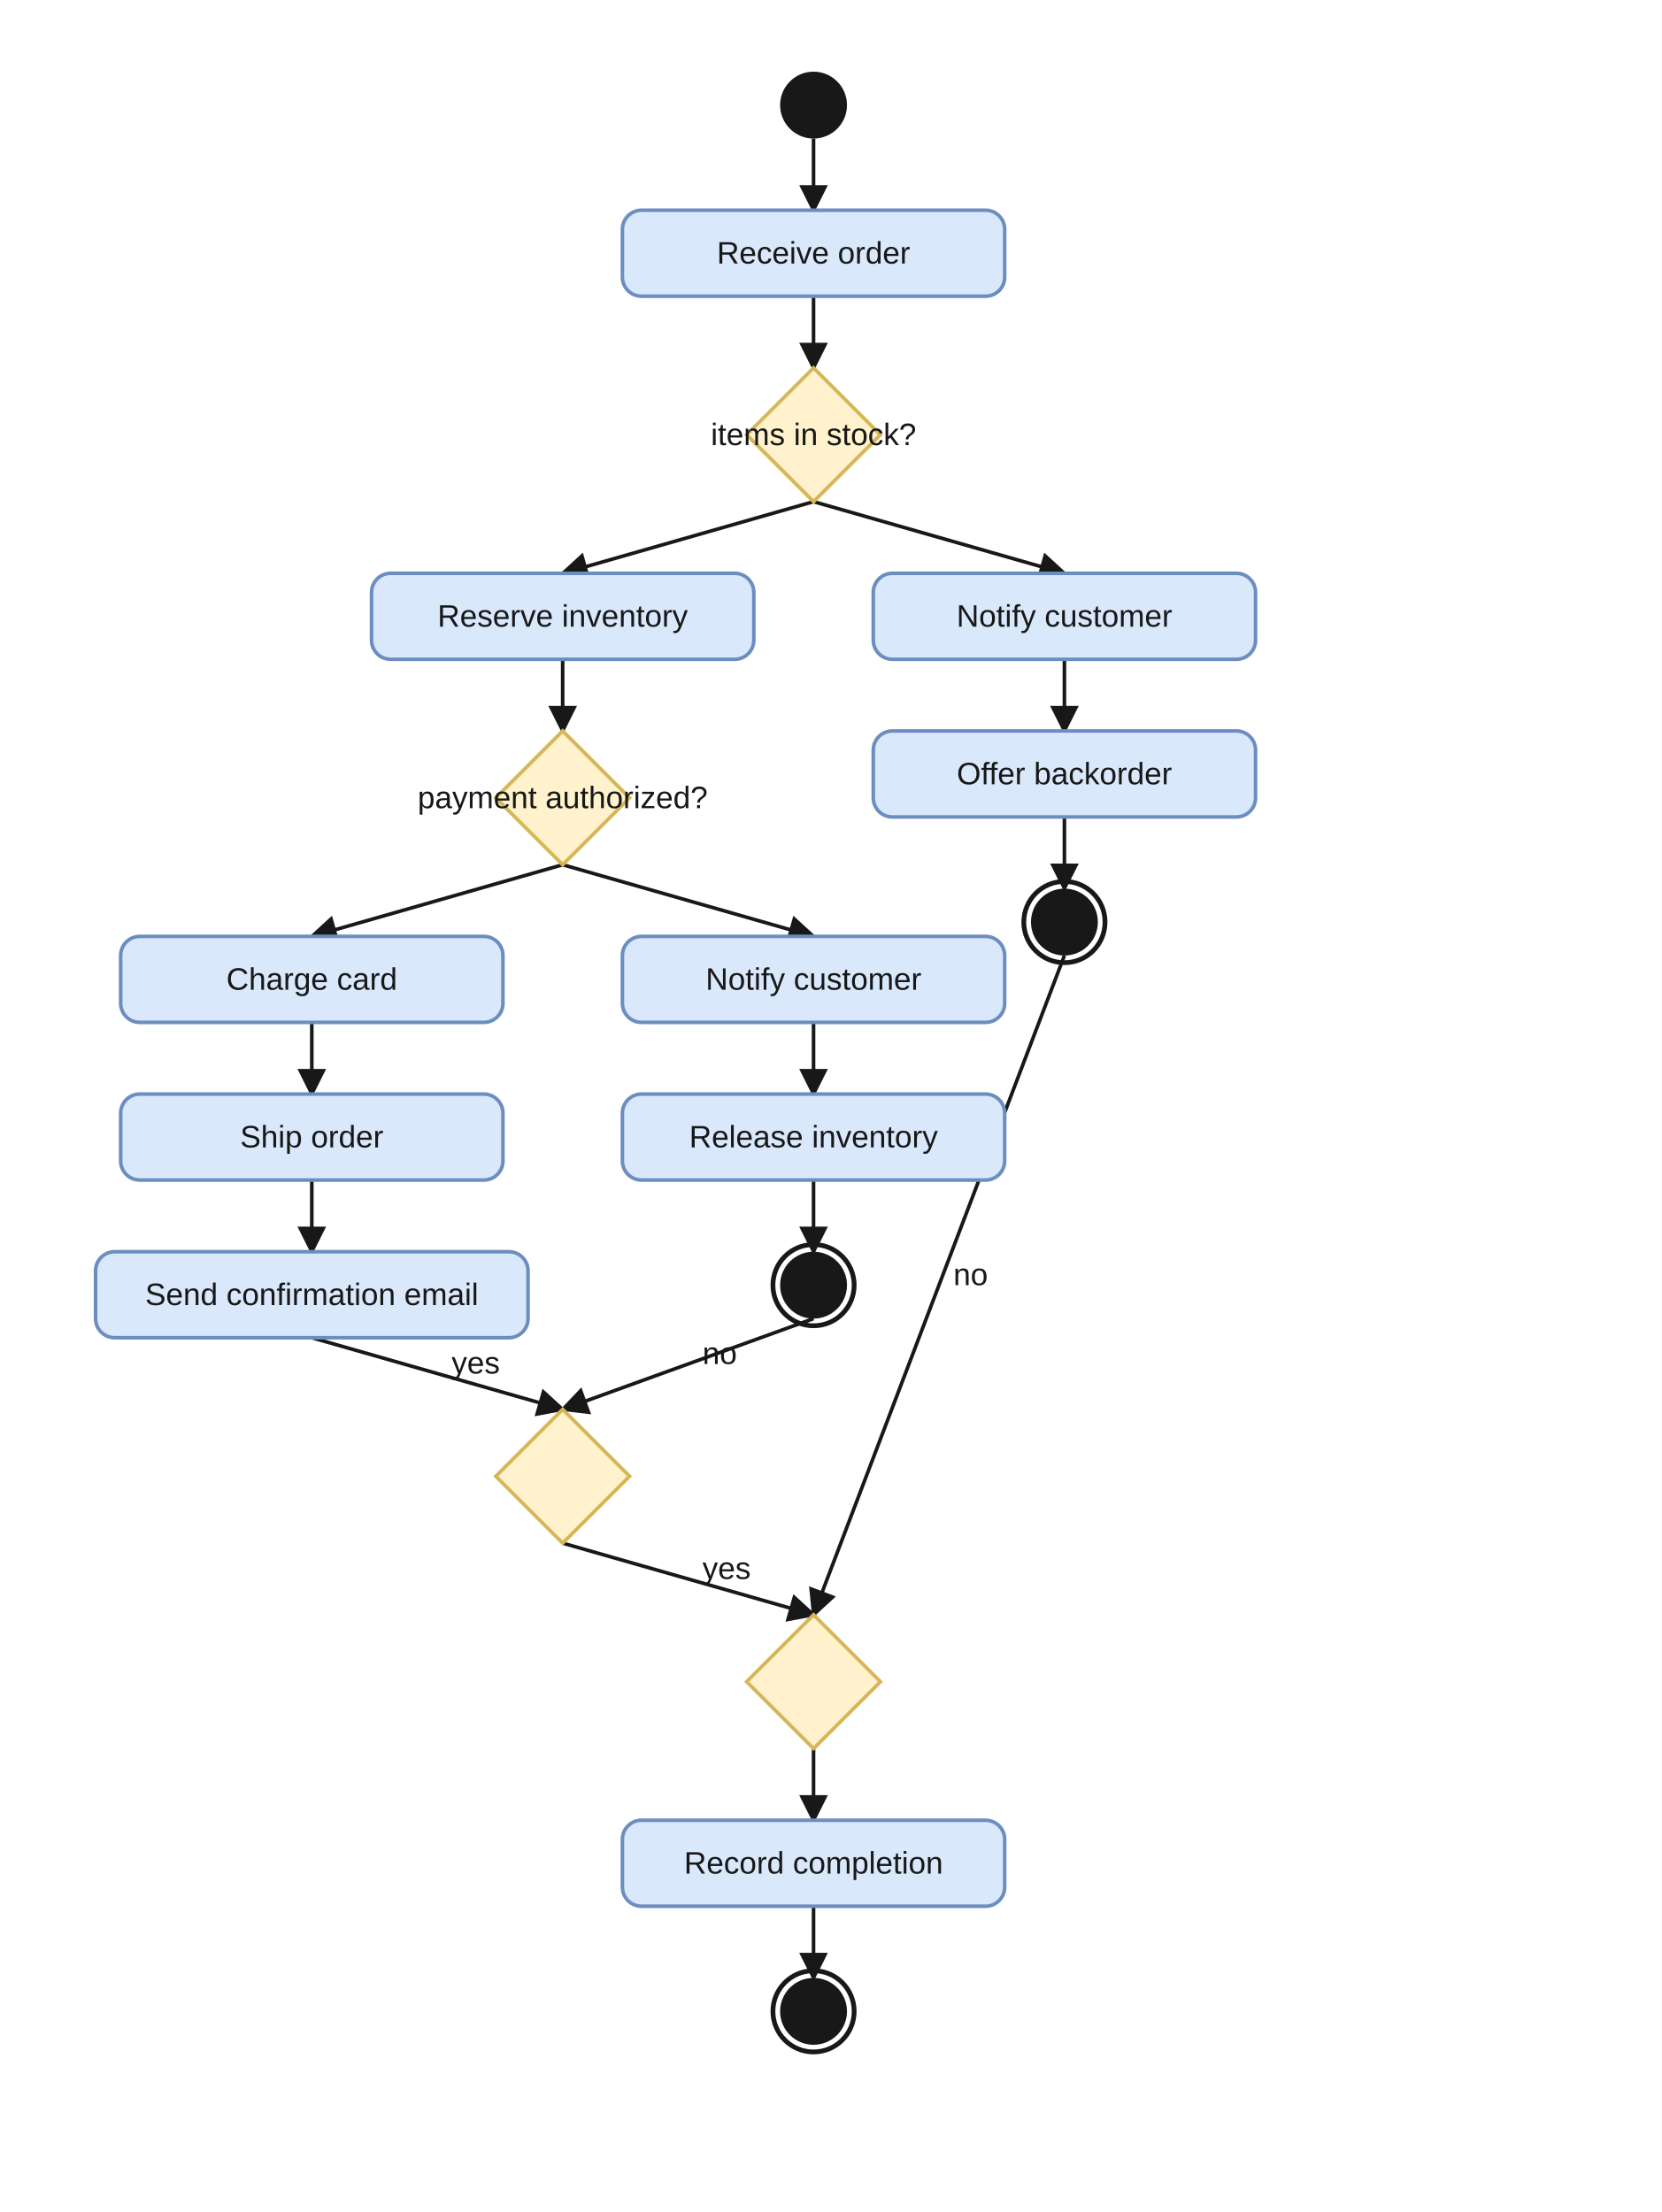
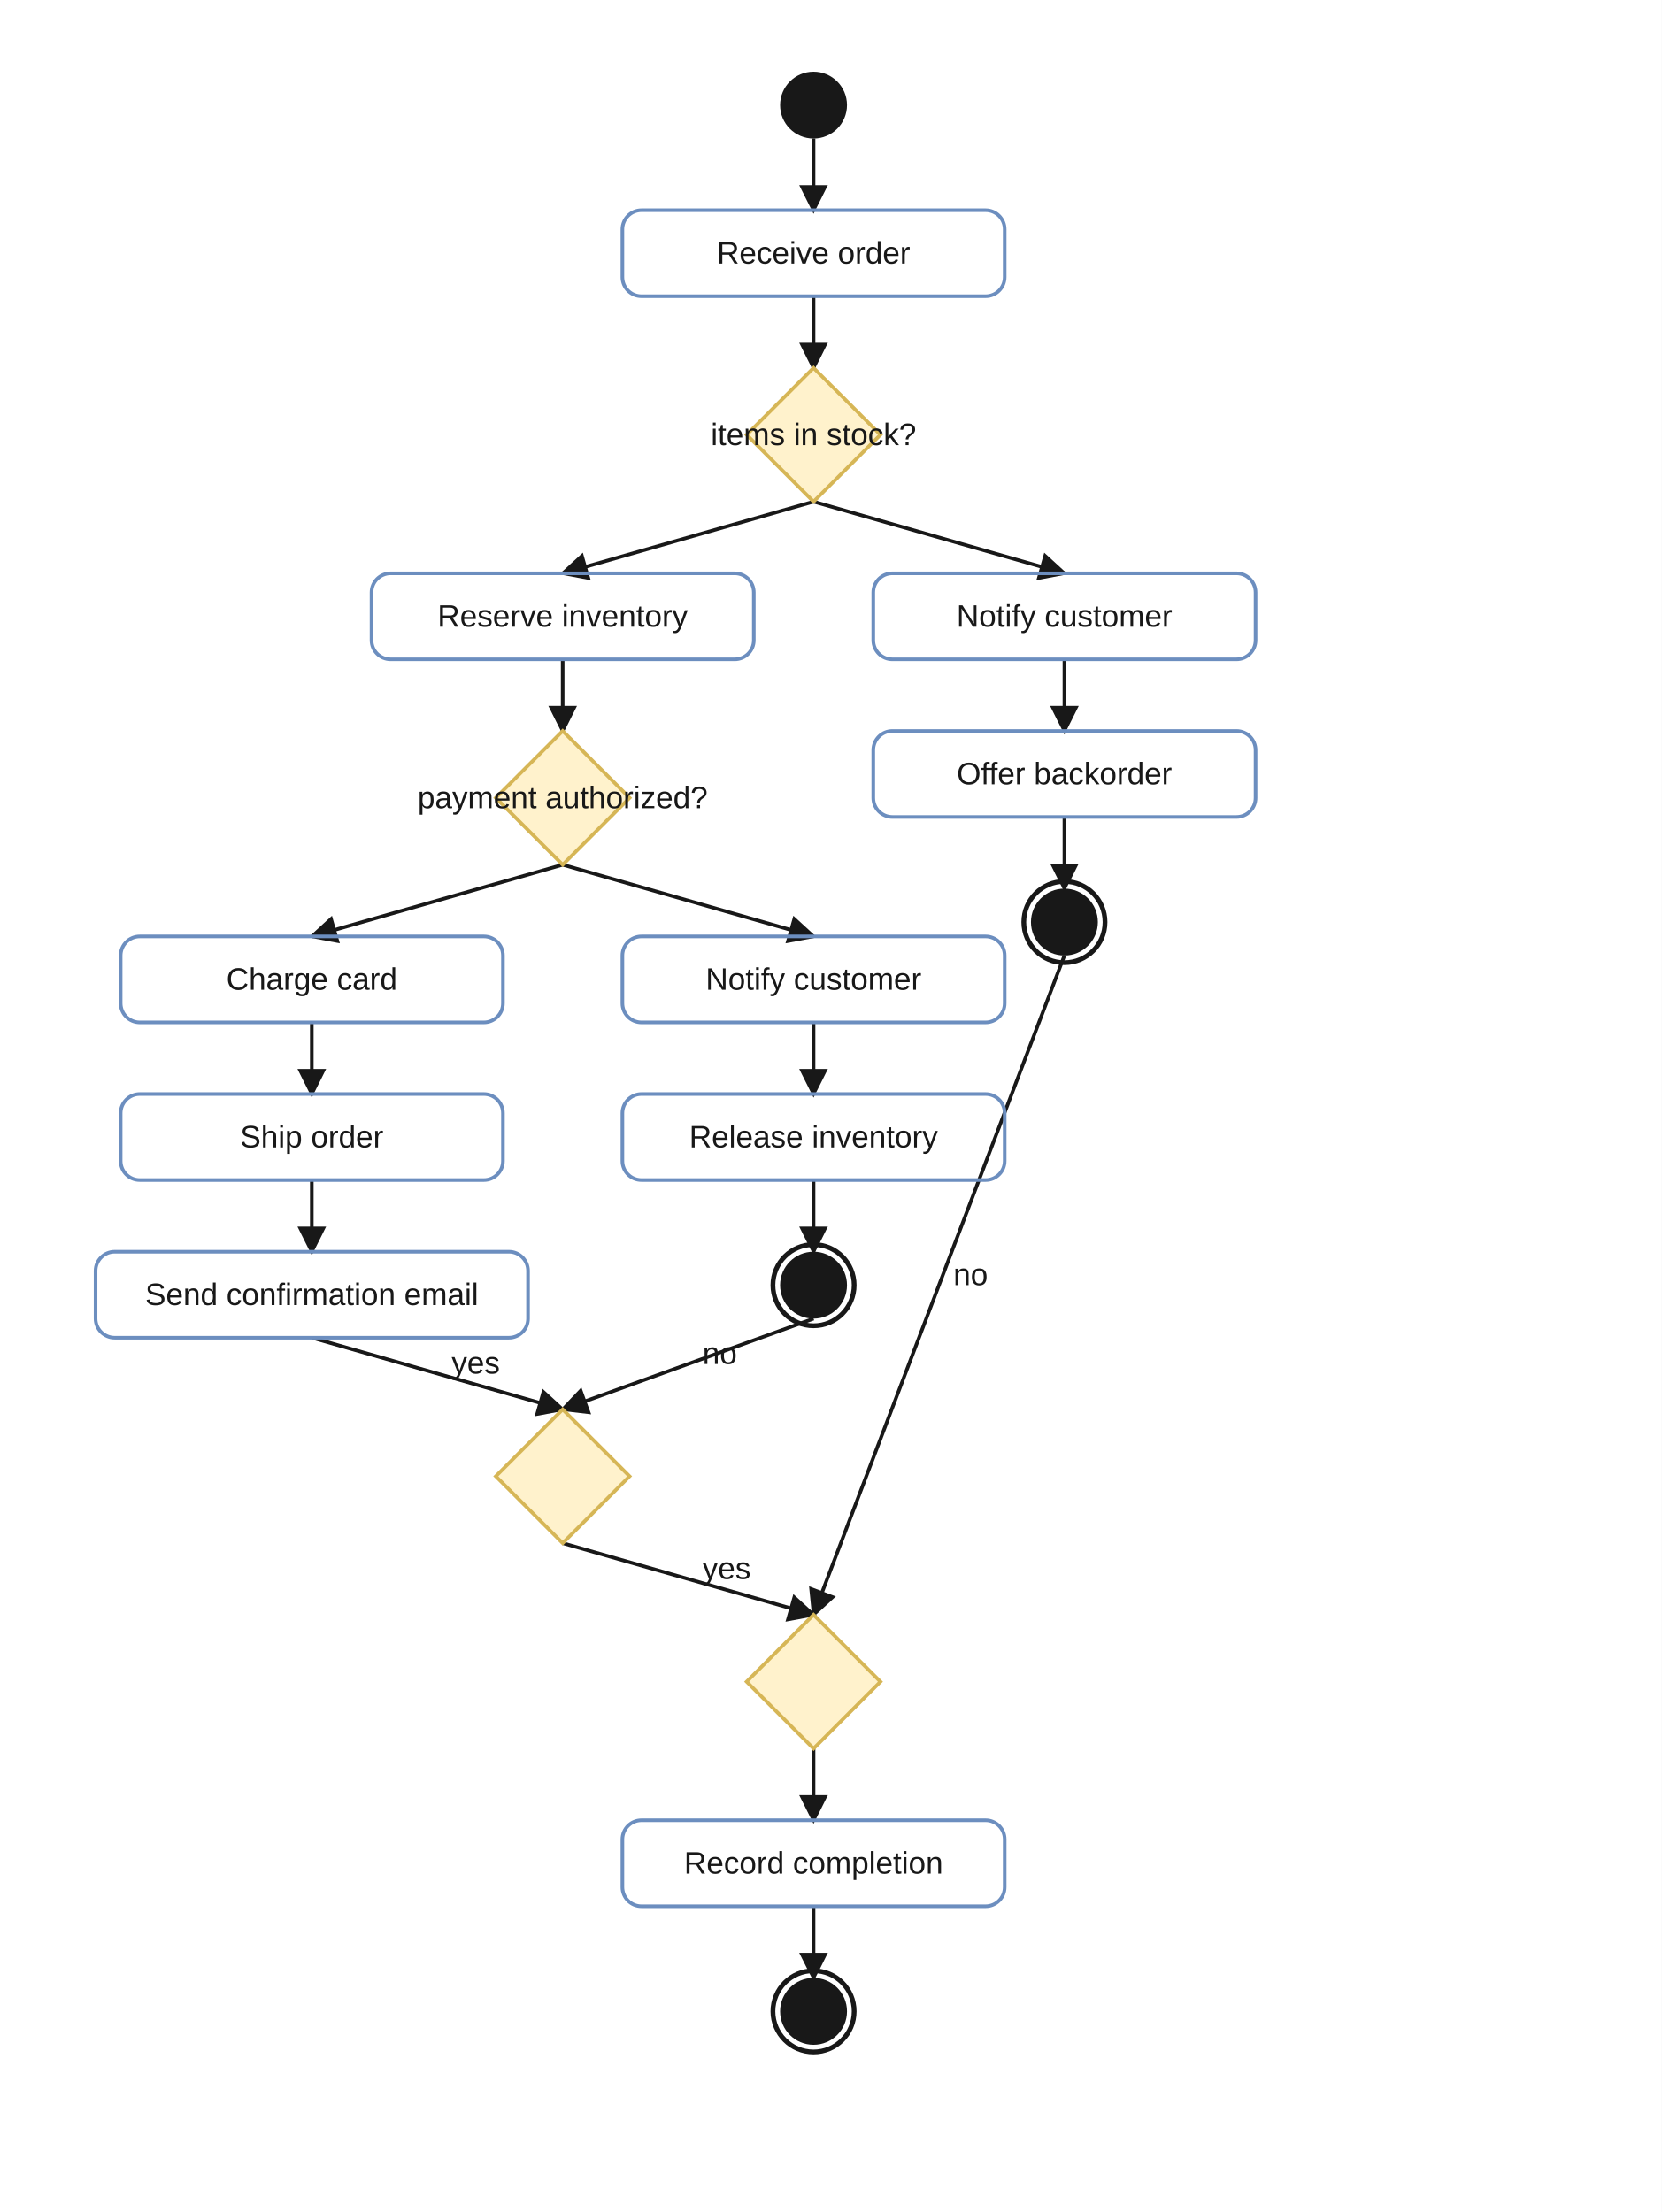
<svg xmlns="http://www.w3.org/2000/svg" height="926" viewBox="0 0 695.5 926" width="695.5">
  <defs>
    <marker id="act-arrow" markerHeight="8" markerWidth="8" orient="auto" refX="7" refY="4">
      <polygon fill="#181818" points="0 0, 8 4, 0 8" />
    </marker>
  </defs>
  <style>
text{font-family:"Liberation Sans",Helvetica,Arial,sans-serif;font-size:13px;fill:#181818}.participant-box{fill:#dae8fc;stroke:#6c8ebf;stroke-width:1.5}.lifeline{stroke:#6c8ebf;stroke-width:1;stroke-dasharray:6,4}.activation{fill:#cce0ff;stroke:#6c8ebf;stroke-width:1}.arrow{stroke:#181818;stroke-width:1.5;fill:none}.arrow-dashed{stroke:#181818;stroke-width:1.5;fill:none;stroke-dasharray:6,3}.note-box{fill:#ffffc0;stroke:#bbbb00;stroke-width:1}.divider-line{stroke:#888888;stroke-width:1.5;stroke-dasharray:8,3}.divider-label{font-weight:bold}.title{font-size:15px;font-weight:bold}.class-line{stroke:#181818;stroke-width:1.5;fill:none}.class-line-dashed{stroke:#181818;stroke-width:1.5;fill:none;stroke-dasharray:6,3}.bg{fill:#ffffff}@media (prefers-color-scheme:dark){text{fill:#e8e8e8}.bg{fill:#1e1e1e}.arrow,.class-line{stroke:#e8e8e8}.arrow-dashed,.class-line-dashed{stroke:#e8e8e8}.divider-line{stroke:#aaaaaa}}
</style>
  <rect class="bg" fill="#ffffff" height="100%" width="100%" />
  <g>
    <line class="arrow" marker-end="url(#act-arrow)" x1="340.5" x2="340.5" y1="58" y2="88" />
  </g>
  <g>
    <line class="arrow" marker-end="url(#act-arrow)" x1="340.5" x2="340.5" y1="124" y2="154" />
  </g>
  <g>
    <line class="arrow" marker-end="url(#act-arrow)" x1="340.5" x2="235.5" y1="210" y2="240" />
  </g>
  <g>
    <line class="arrow" marker-end="url(#act-arrow)" x1="235.5" x2="235.5" y1="276" y2="306" />
  </g>
  <g>
    <line class="arrow" marker-end="url(#act-arrow)" x1="235.5" x2="130.5" y1="362" y2="392" />
  </g>
  <g>
    <line class="arrow" marker-end="url(#act-arrow)" x1="130.5" x2="130.5" y1="428" y2="458" />
  </g>
  <g>
    <line class="arrow" marker-end="url(#act-arrow)" x1="130.5" x2="130.5" y1="494" y2="524" />
  </g>
  <g>
    <line class="arrow" marker-end="url(#act-arrow)" x1="235.5" x2="340.5" y1="362" y2="392" />
  </g>
  <g>
    <line class="arrow" marker-end="url(#act-arrow)" x1="340.5" x2="340.5" y1="428" y2="458" />
  </g>
  <g>
    <line class="arrow" marker-end="url(#act-arrow)" x1="340.5" x2="340.5" y1="494" y2="524" />
  </g>
  <g>
    <line class="arrow" marker-end="url(#act-arrow)" x1="130.5" x2="235.5" y1="560" y2="590" />
    <text font-size="11" x="189" y="575">
yes
</text>
  </g>
  <g>
    <line class="arrow" marker-end="url(#act-arrow)" x1="340.5" x2="235.5" y1="552" y2="590" />
    <text font-size="11" x="294" y="571">
no
</text>
  </g>
  <g>
    <line class="arrow" marker-end="url(#act-arrow)" x1="340.5" x2="445.5" y1="210" y2="240" />
  </g>
  <g>
    <line class="arrow" marker-end="url(#act-arrow)" x1="445.5" x2="445.5" y1="276" y2="306" />
  </g>
  <g>
    <line class="arrow" marker-end="url(#act-arrow)" x1="445.5" x2="445.5" y1="342" y2="372" />
  </g>
  <g>
    <line class="arrow" marker-end="url(#act-arrow)" x1="235.5" x2="340.5" y1="646" y2="676" />
    <text font-size="11" x="294" y="661">
yes
</text>
  </g>
  <g>
    <line class="arrow" marker-end="url(#act-arrow)" x1="445.5" x2="340.5" y1="400" y2="676" />
    <text font-size="11" x="399" y="538">
no
</text>
  </g>
  <g>
    <line class="arrow" marker-end="url(#act-arrow)" x1="340.5" x2="340.5" y1="732" y2="762" />
  </g>
  <g>
    <line class="arrow" marker-end="url(#act-arrow)" x1="340.5" x2="340.5" y1="798" y2="828" />
  </g>
  <g>
    <circle cx="340.5" cy="44" fill="#181818" r="14" />
  </g>
  <g>
-     <rect fill="#dae8fc" height="36" rx="8" ry="8" stroke="#6c8ebf" stroke-width="1.5" width="160" x="260.5" y="88" />
+     <rect fill="none" height="36" rx="8" ry="8" stroke="#6c8ebf" stroke-width="1.5" width="160" x="260.5" y="88" />
    <text text-anchor="middle" x="340.5" y="110.333">
Receive order
</text>
  </g>
  <g>
    <polygon fill="#fff2cc" points="340.5,154 368.5,182 340.5,210 312.5,182" stroke="#d6b656" stroke-width="1.5" />
    <text font-size="13" text-anchor="middle" x="340.5" y="186.333">
items in stock?
</text>
  </g>
  <g>
-     <rect fill="#dae8fc" height="36" rx="8" ry="8" stroke="#6c8ebf" stroke-width="1.5" width="160" x="155.5" y="240" />
+     <rect fill="none" height="36" rx="8" ry="8" stroke="#6c8ebf" stroke-width="1.5" width="160" x="155.5" y="240" />
    <text text-anchor="middle" x="235.5" y="262.333">
Reserve inventory
</text>
  </g>
  <g>
    <polygon fill="#fff2cc" points="235.5,306 263.5,334 235.5,362 207.5,334" stroke="#d6b656" stroke-width="1.5" />
    <text font-size="13" text-anchor="middle" x="235.5" y="338.333">
payment authorized?
</text>
  </g>
  <g>
-     <rect fill="#dae8fc" height="36" rx="8" ry="8" stroke="#6c8ebf" stroke-width="1.5" width="160" x="50.5" y="392" />
+     <rect fill="none" height="36" rx="8" ry="8" stroke="#6c8ebf" stroke-width="1.5" width="160" x="50.5" y="392" />
    <text text-anchor="middle" x="130.5" y="414.333">
Charge card
</text>
  </g>
  <g>
-     <rect fill="#dae8fc" height="36" rx="8" ry="8" stroke="#6c8ebf" stroke-width="1.5" width="160" x="50.5" y="458" />
+     <rect fill="none" height="36" rx="8" ry="8" stroke="#6c8ebf" stroke-width="1.5" width="160" x="50.5" y="458" />
    <text text-anchor="middle" x="130.5" y="480.333">
Ship order
</text>
  </g>
  <g>
-     <rect fill="#dae8fc" height="36" rx="8" ry="8" stroke="#6c8ebf" stroke-width="1.5" width="181" x="40" y="524" />
+     <rect fill="none" height="36" rx="8" ry="8" stroke="#6c8ebf" stroke-width="1.5" width="181" x="40" y="524" />
    <text text-anchor="middle" x="130.5" y="546.333">
Send confirmation email
</text>
  </g>
  <g>
-     <rect fill="#dae8fc" height="36" rx="8" ry="8" stroke="#6c8ebf" stroke-width="1.5" width="160" x="260.5" y="392" />
+     <rect fill="none" height="36" rx="8" ry="8" stroke="#6c8ebf" stroke-width="1.5" width="160" x="260.5" y="392" />
    <text text-anchor="middle" x="340.5" y="414.333">
Notify customer
</text>
  </g>
  <g>
-     <rect fill="#dae8fc" height="36" rx="8" ry="8" stroke="#6c8ebf" stroke-width="1.5" width="160" x="260.5" y="458" />
+     <rect fill="none" height="36" rx="8" ry="8" stroke="#6c8ebf" stroke-width="1.5" width="160" x="260.5" y="458" />
    <text text-anchor="middle" x="340.5" y="480.333">
Release inventory
</text>
  </g>
  <g>
    <circle cx="340.5" cy="538" fill="none" r="17" stroke="#181818" stroke-width="2" />
    <circle cx="340.5" cy="538" fill="#181818" r="14" />
  </g>
  <g>
    <polygon fill="#fff2cc" points="235.5,590 263.5,618 235.5,646 207.5,618" stroke="#d6b656" stroke-width="1.5" />
  </g>
  <g>
-     <rect fill="#dae8fc" height="36" rx="8" ry="8" stroke="#6c8ebf" stroke-width="1.5" width="160" x="365.5" y="240" />
+     <rect fill="none" height="36" rx="8" ry="8" stroke="#6c8ebf" stroke-width="1.5" width="160" x="365.5" y="240" />
    <text text-anchor="middle" x="445.5" y="262.333">
Notify customer
</text>
  </g>
  <g>
-     <rect fill="#dae8fc" height="36" rx="8" ry="8" stroke="#6c8ebf" stroke-width="1.5" width="160" x="365.5" y="306" />
+     <rect fill="none" height="36" rx="8" ry="8" stroke="#6c8ebf" stroke-width="1.5" width="160" x="365.5" y="306" />
    <text text-anchor="middle" x="445.5" y="328.333">
Offer backorder
</text>
  </g>
  <g>
    <circle cx="445.5" cy="386" fill="none" r="17" stroke="#181818" stroke-width="2" />
    <circle cx="445.5" cy="386" fill="#181818" r="14" />
  </g>
  <g>
    <polygon fill="#fff2cc" points="340.5,676 368.5,704 340.5,732 312.5,704" stroke="#d6b656" stroke-width="1.5" />
  </g>
  <g>
-     <rect fill="#dae8fc" height="36" rx="8" ry="8" stroke="#6c8ebf" stroke-width="1.5" width="160" x="260.5" y="762" />
+     <rect fill="none" height="36" rx="8" ry="8" stroke="#6c8ebf" stroke-width="1.5" width="160" x="260.5" y="762" />
    <text text-anchor="middle" x="340.5" y="784.333">
Record completion
</text>
  </g>
  <g>
    <circle cx="340.5" cy="842" fill="none" r="17" stroke="#181818" stroke-width="2" />
    <circle cx="340.5" cy="842" fill="#181818" r="14" />
  </g>
</svg>
